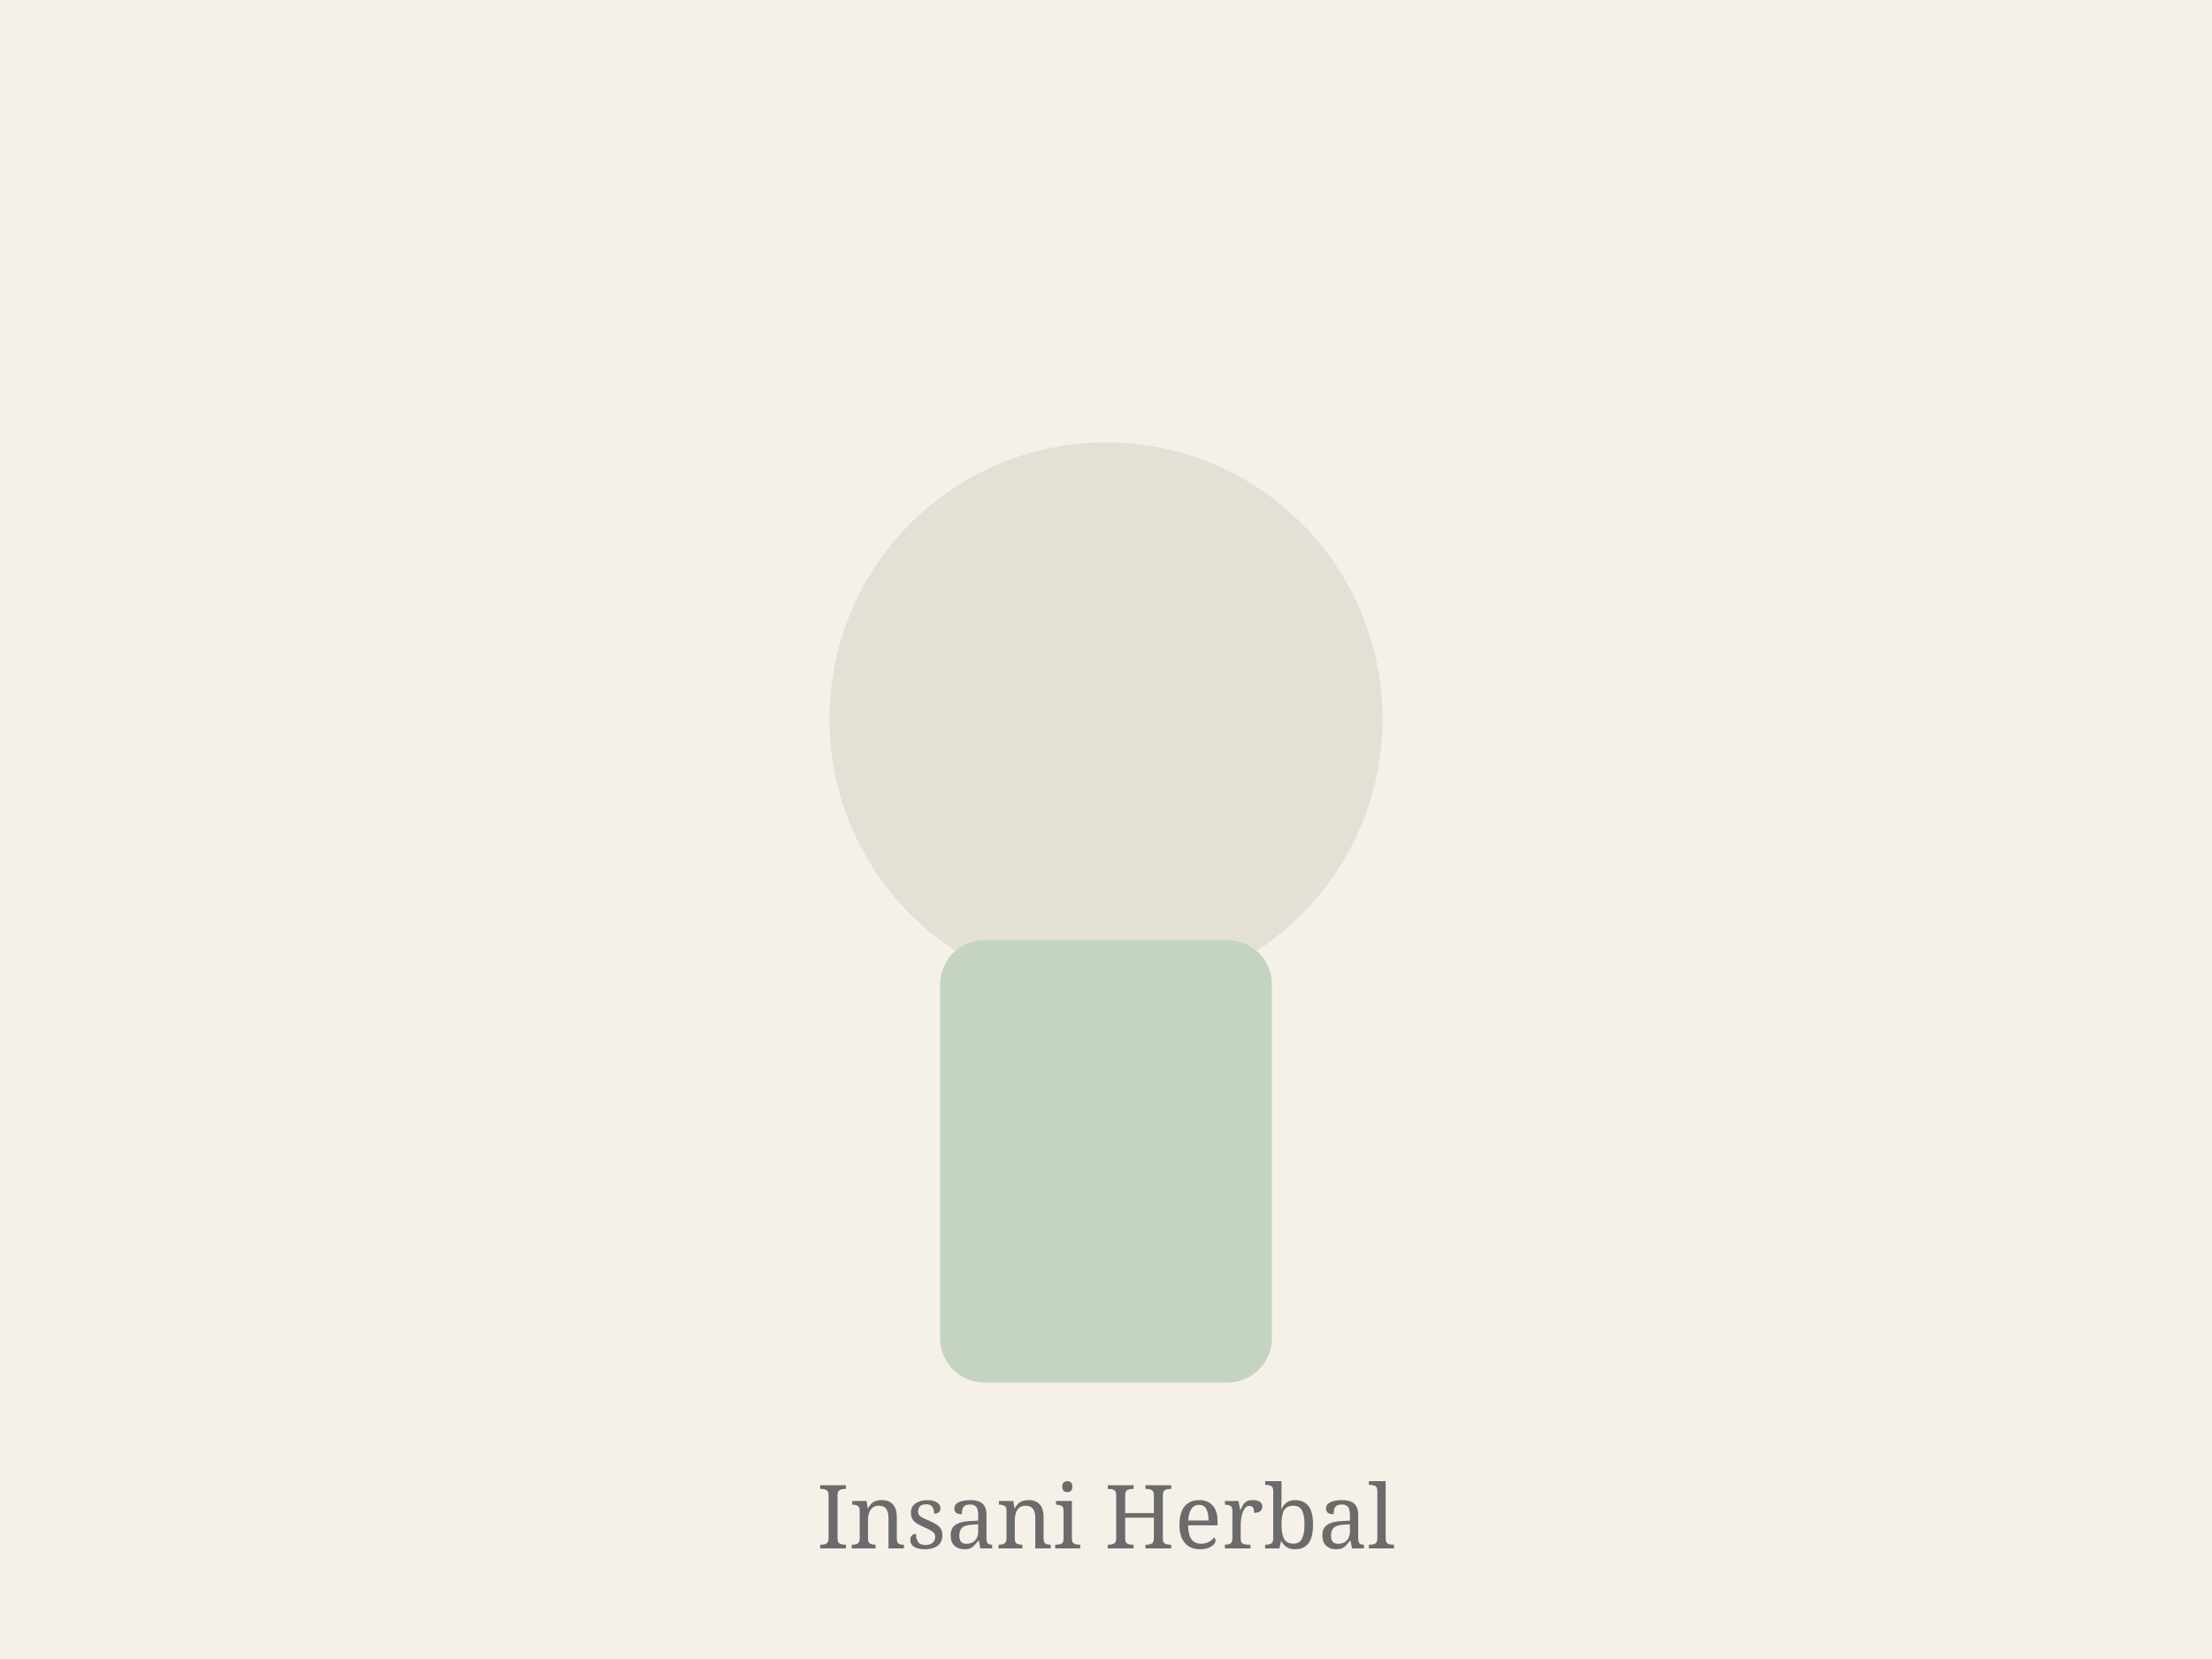
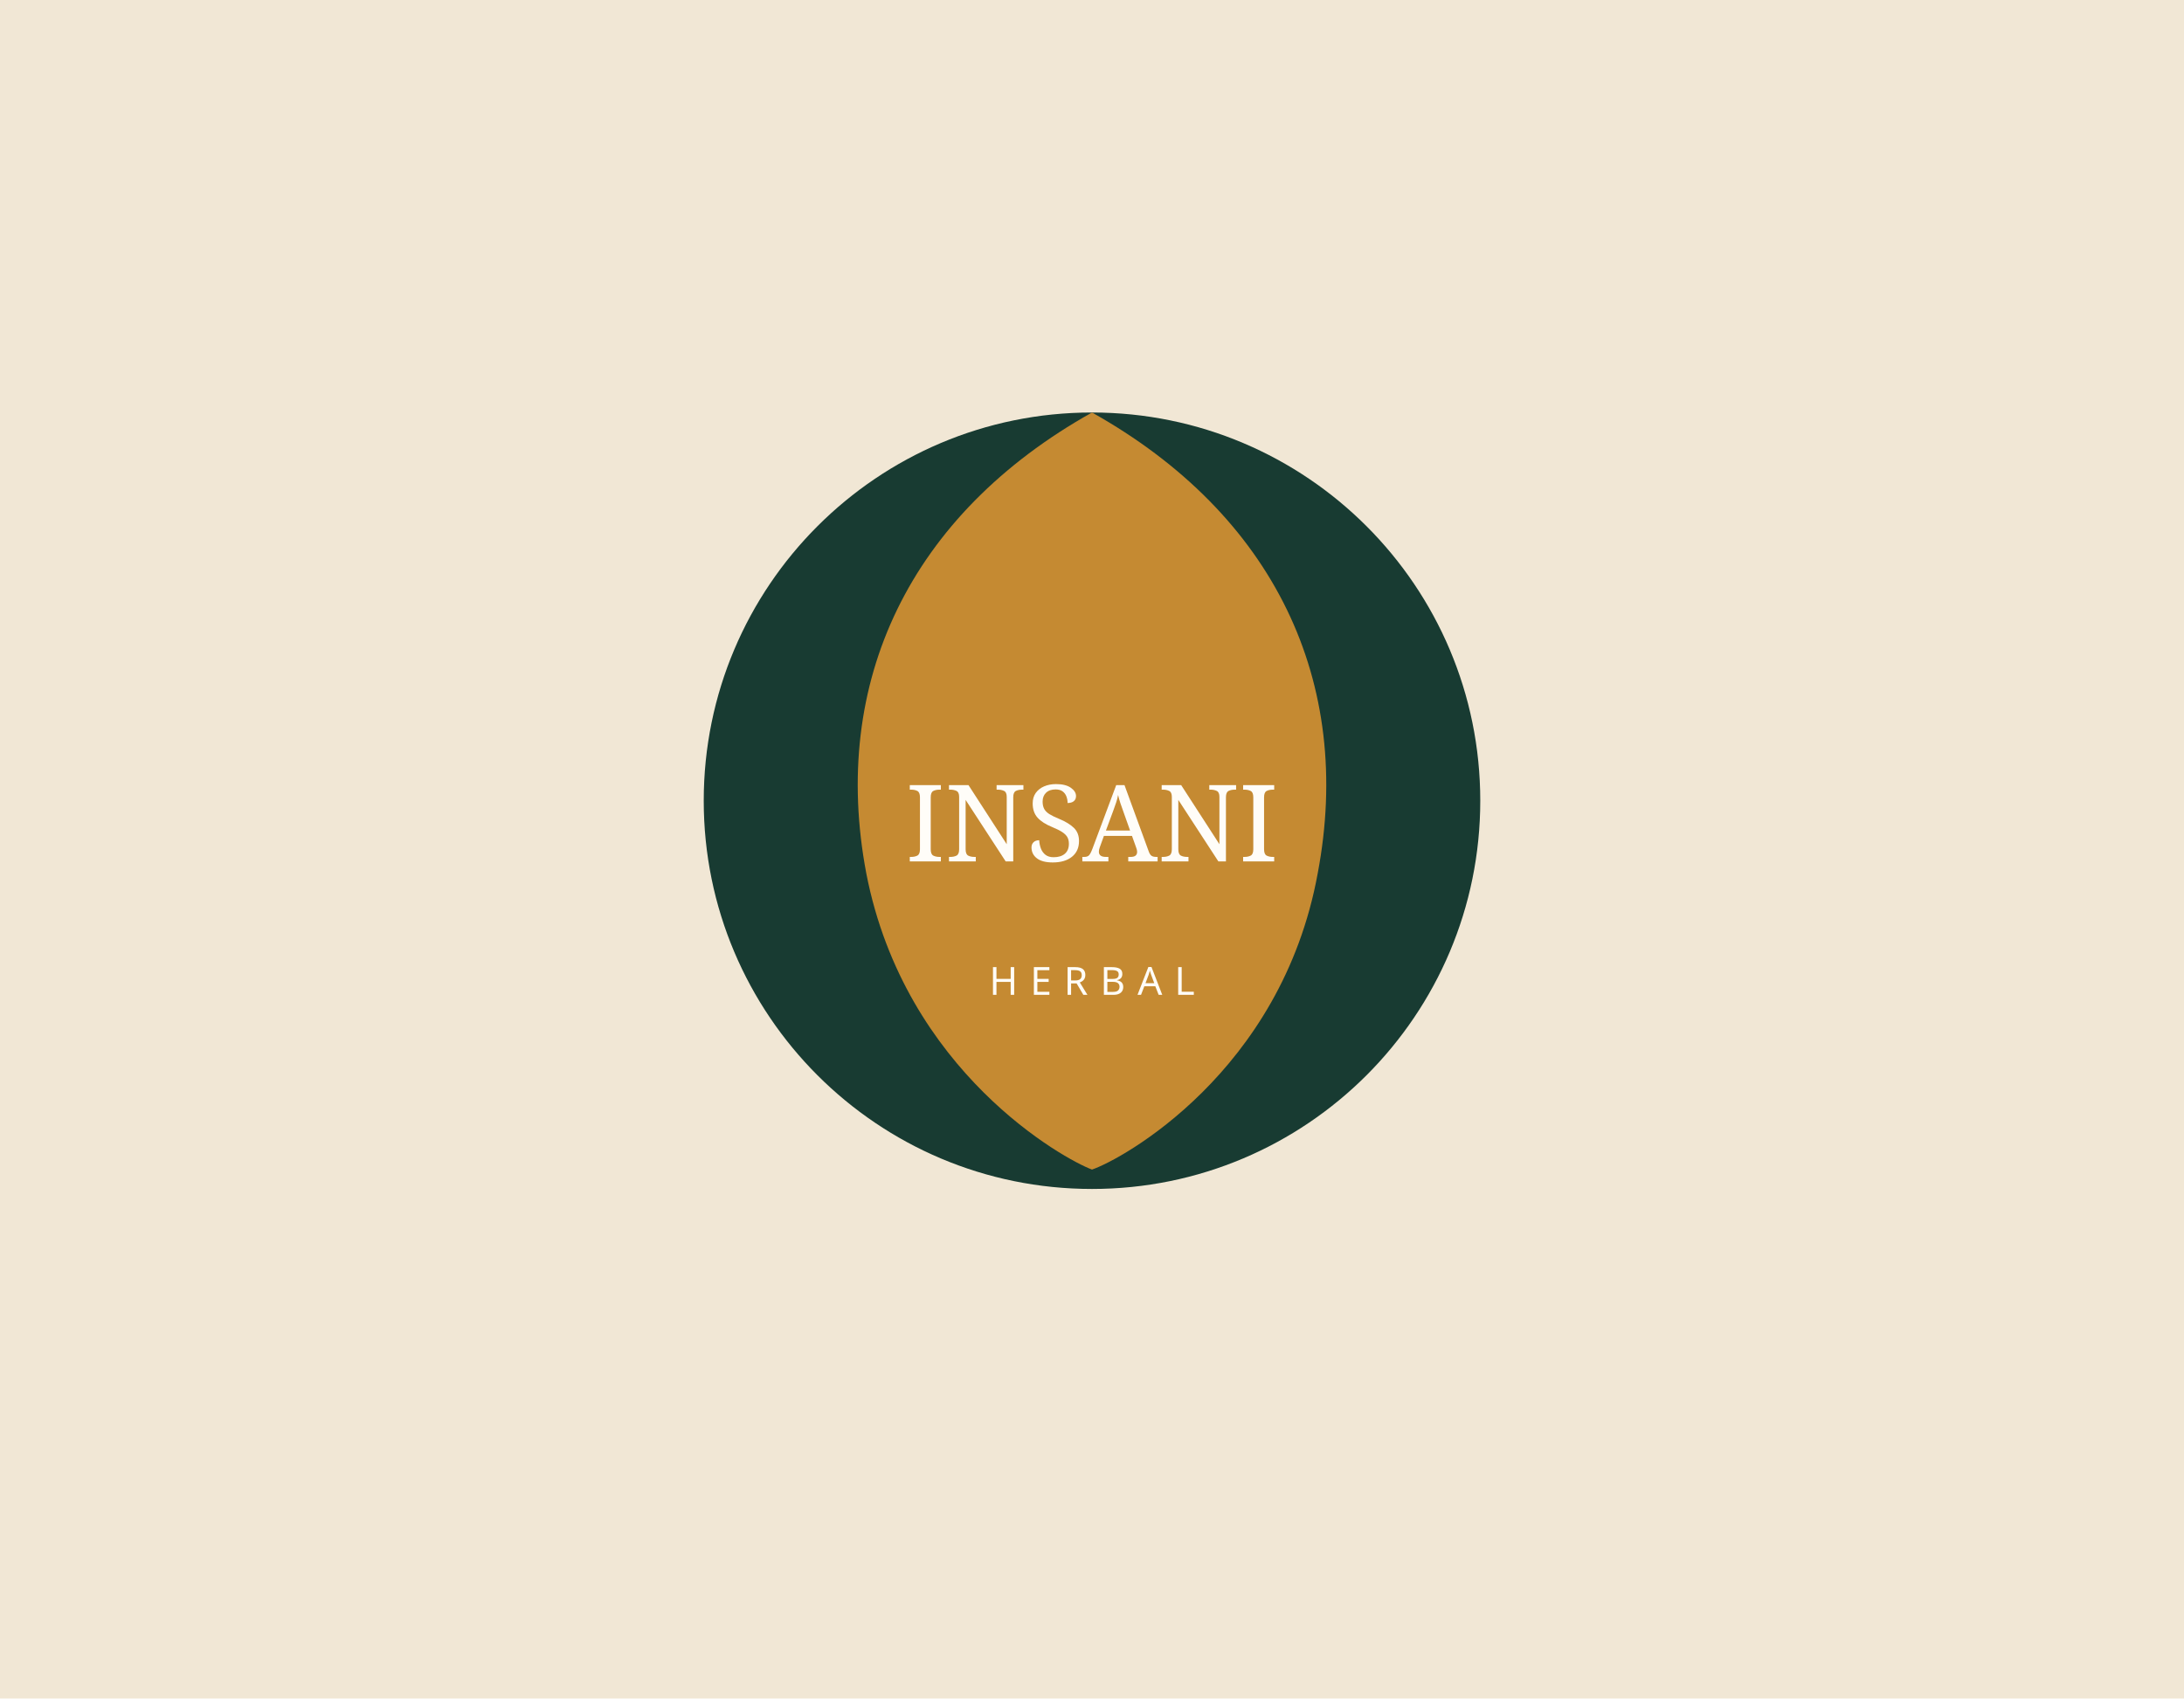
- <svg xmlns="http://www.w3.org/2000/svg" width="400" height="300" viewBox="0 0 400 300">
-   <rect width="400" height="300" fill="#f5f0e8" />
-   <circle cx="200" cy="130" r="50" fill="#e5e0d5" />
-   <rect x="170" y="170" width="60" height="80" rx="8" fill="#c5d4c0" />
-   <text x="200" y="280" text-anchor="middle" font-family="serif" font-size="16" fill="#6b6b6b">Insani Herbal</text>
+ <svg xmlns="http://www.w3.org/2000/svg" viewBox="0 0 900 700" role="img" aria-labelledby="title">
+   <rect width="900" height="700" fill="#f1e7d5" />
+   <circle cx="450" cy="330" r="160" fill="#183b32" />
+   <path d="M450 170c-75 42-108 111-93 190 16 82 82 118 93 122 12-4 78-40 93-122 15-79-18-148-93-190Z" fill="#c58a32" />
+   <text x="450" y="355" text-anchor="middle" fill="#fffdf8" font-family="Georgia,serif" font-size="44">INSANI</text>
+   <text x="450" y="410" text-anchor="middle" fill="#fffdf8" font-family="sans-serif" font-size="16" letter-spacing="5">HERBAL</text>
</svg>
